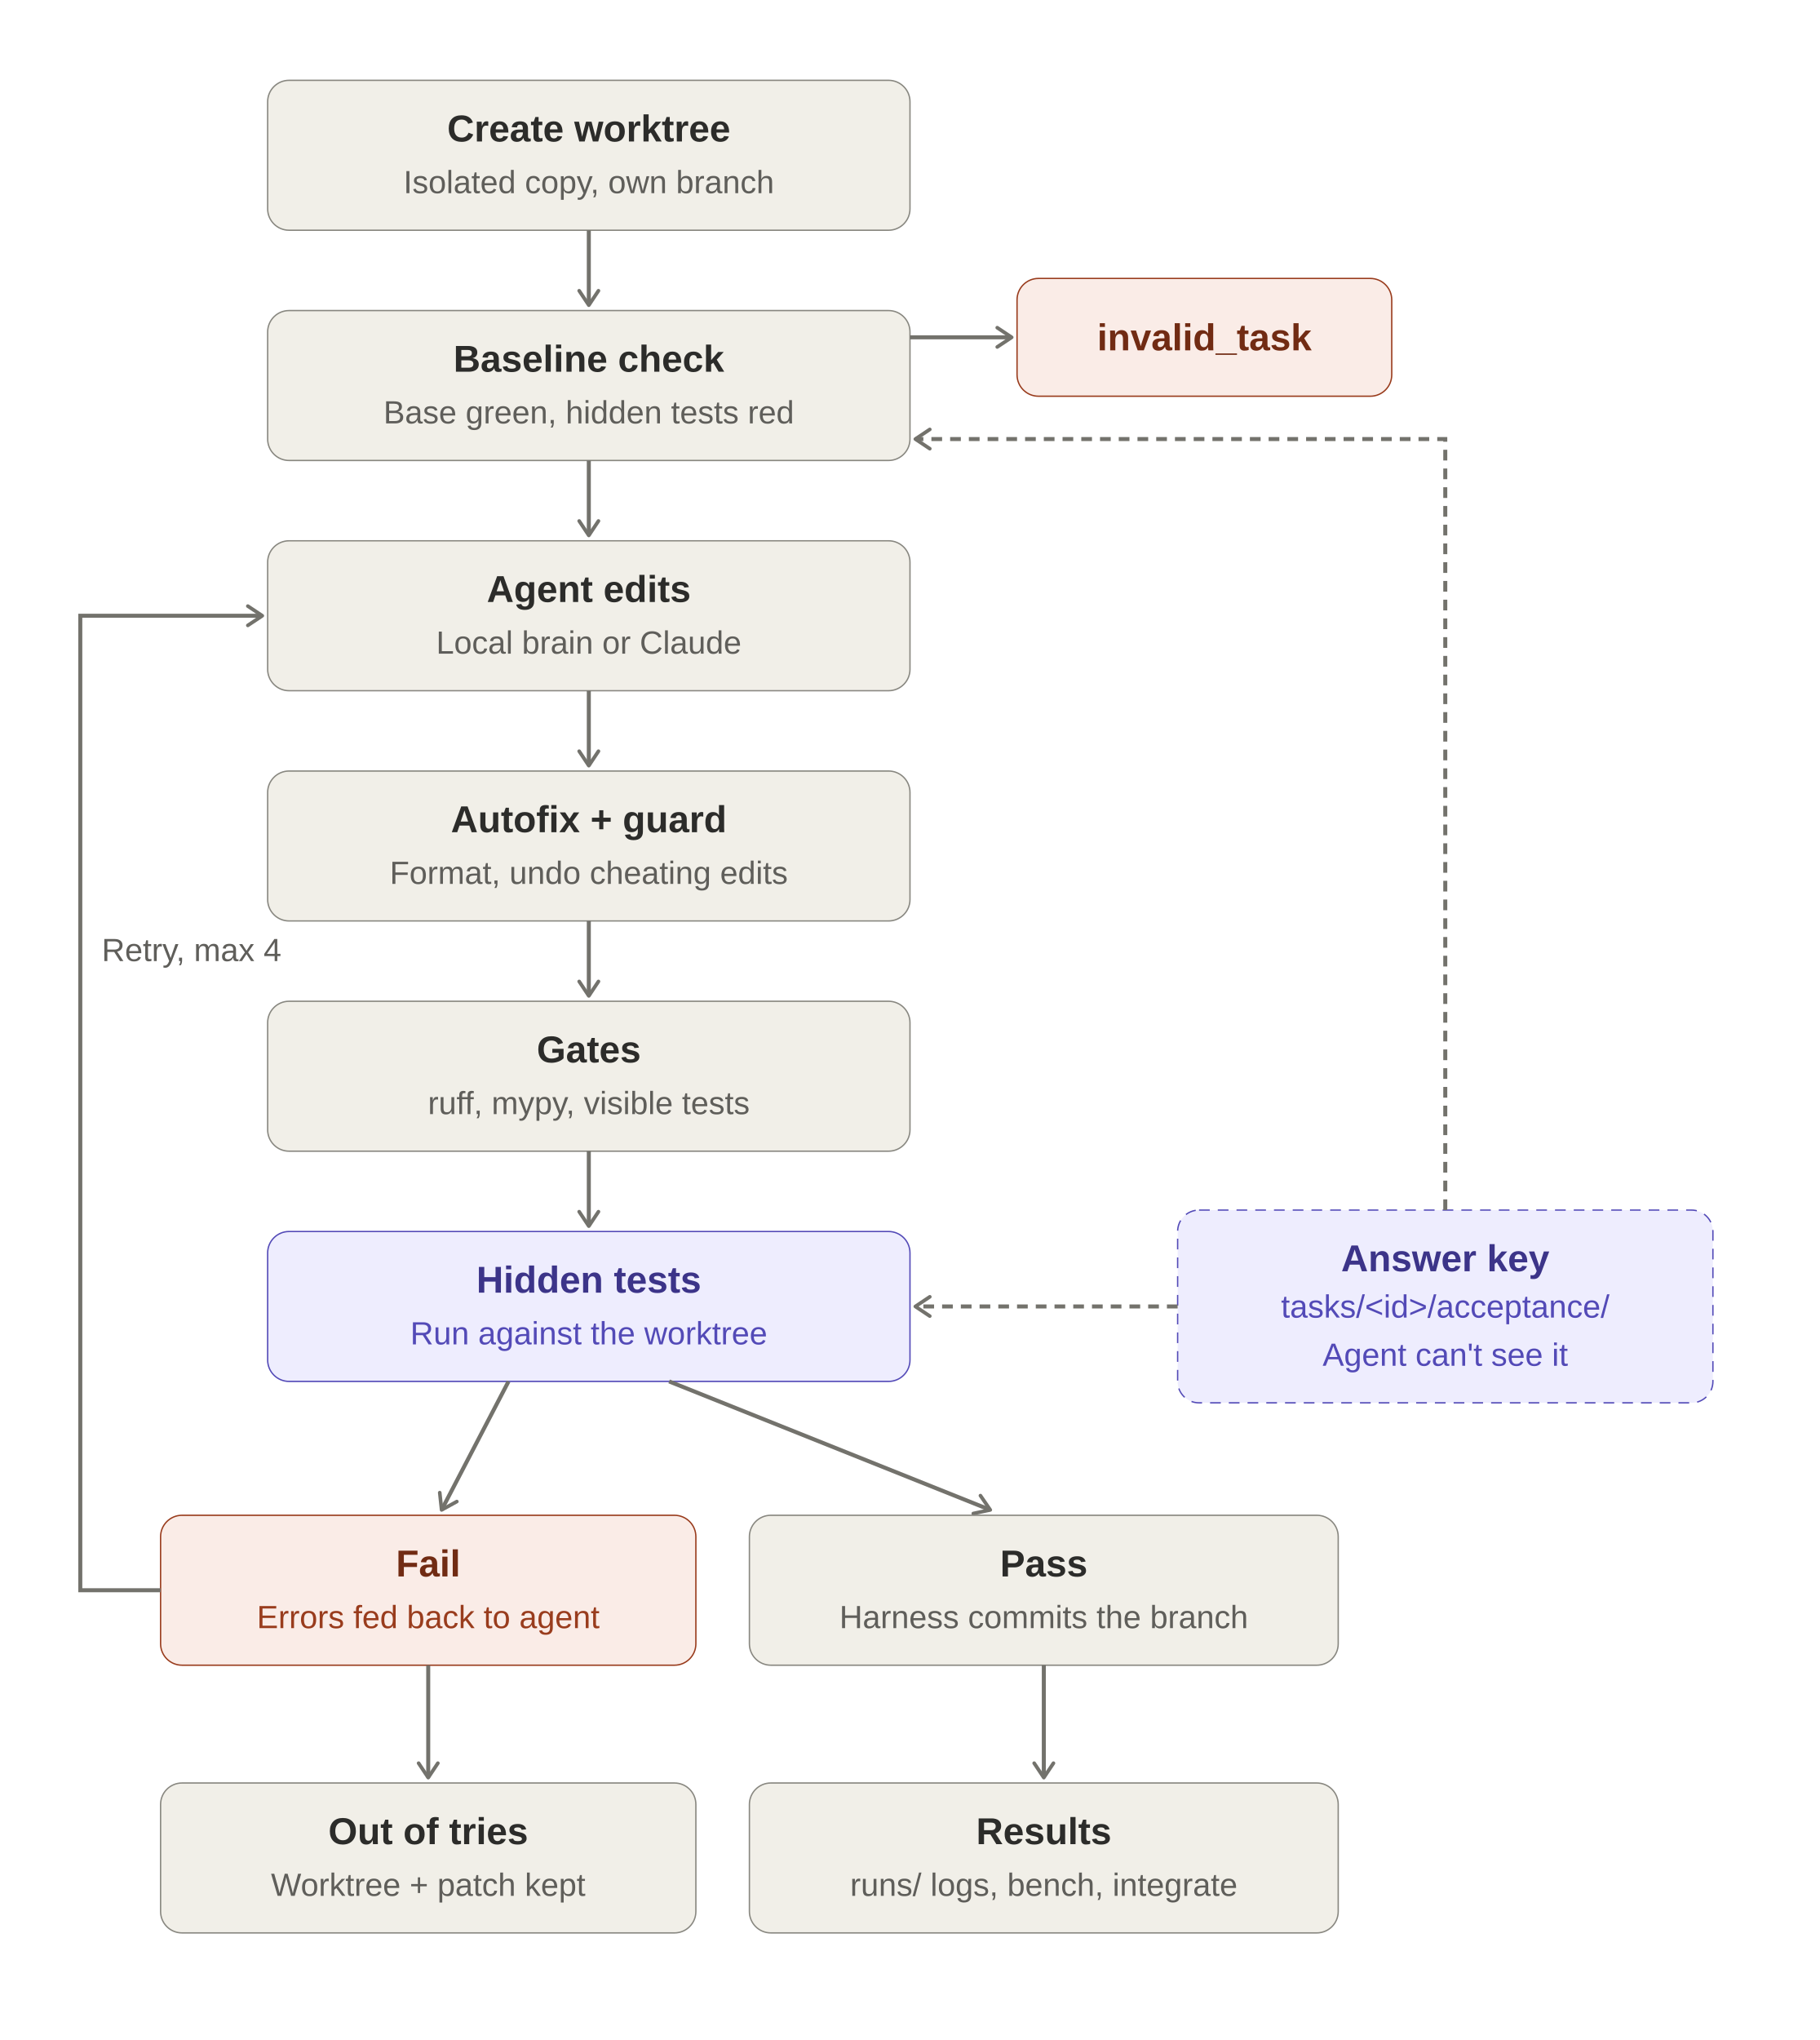
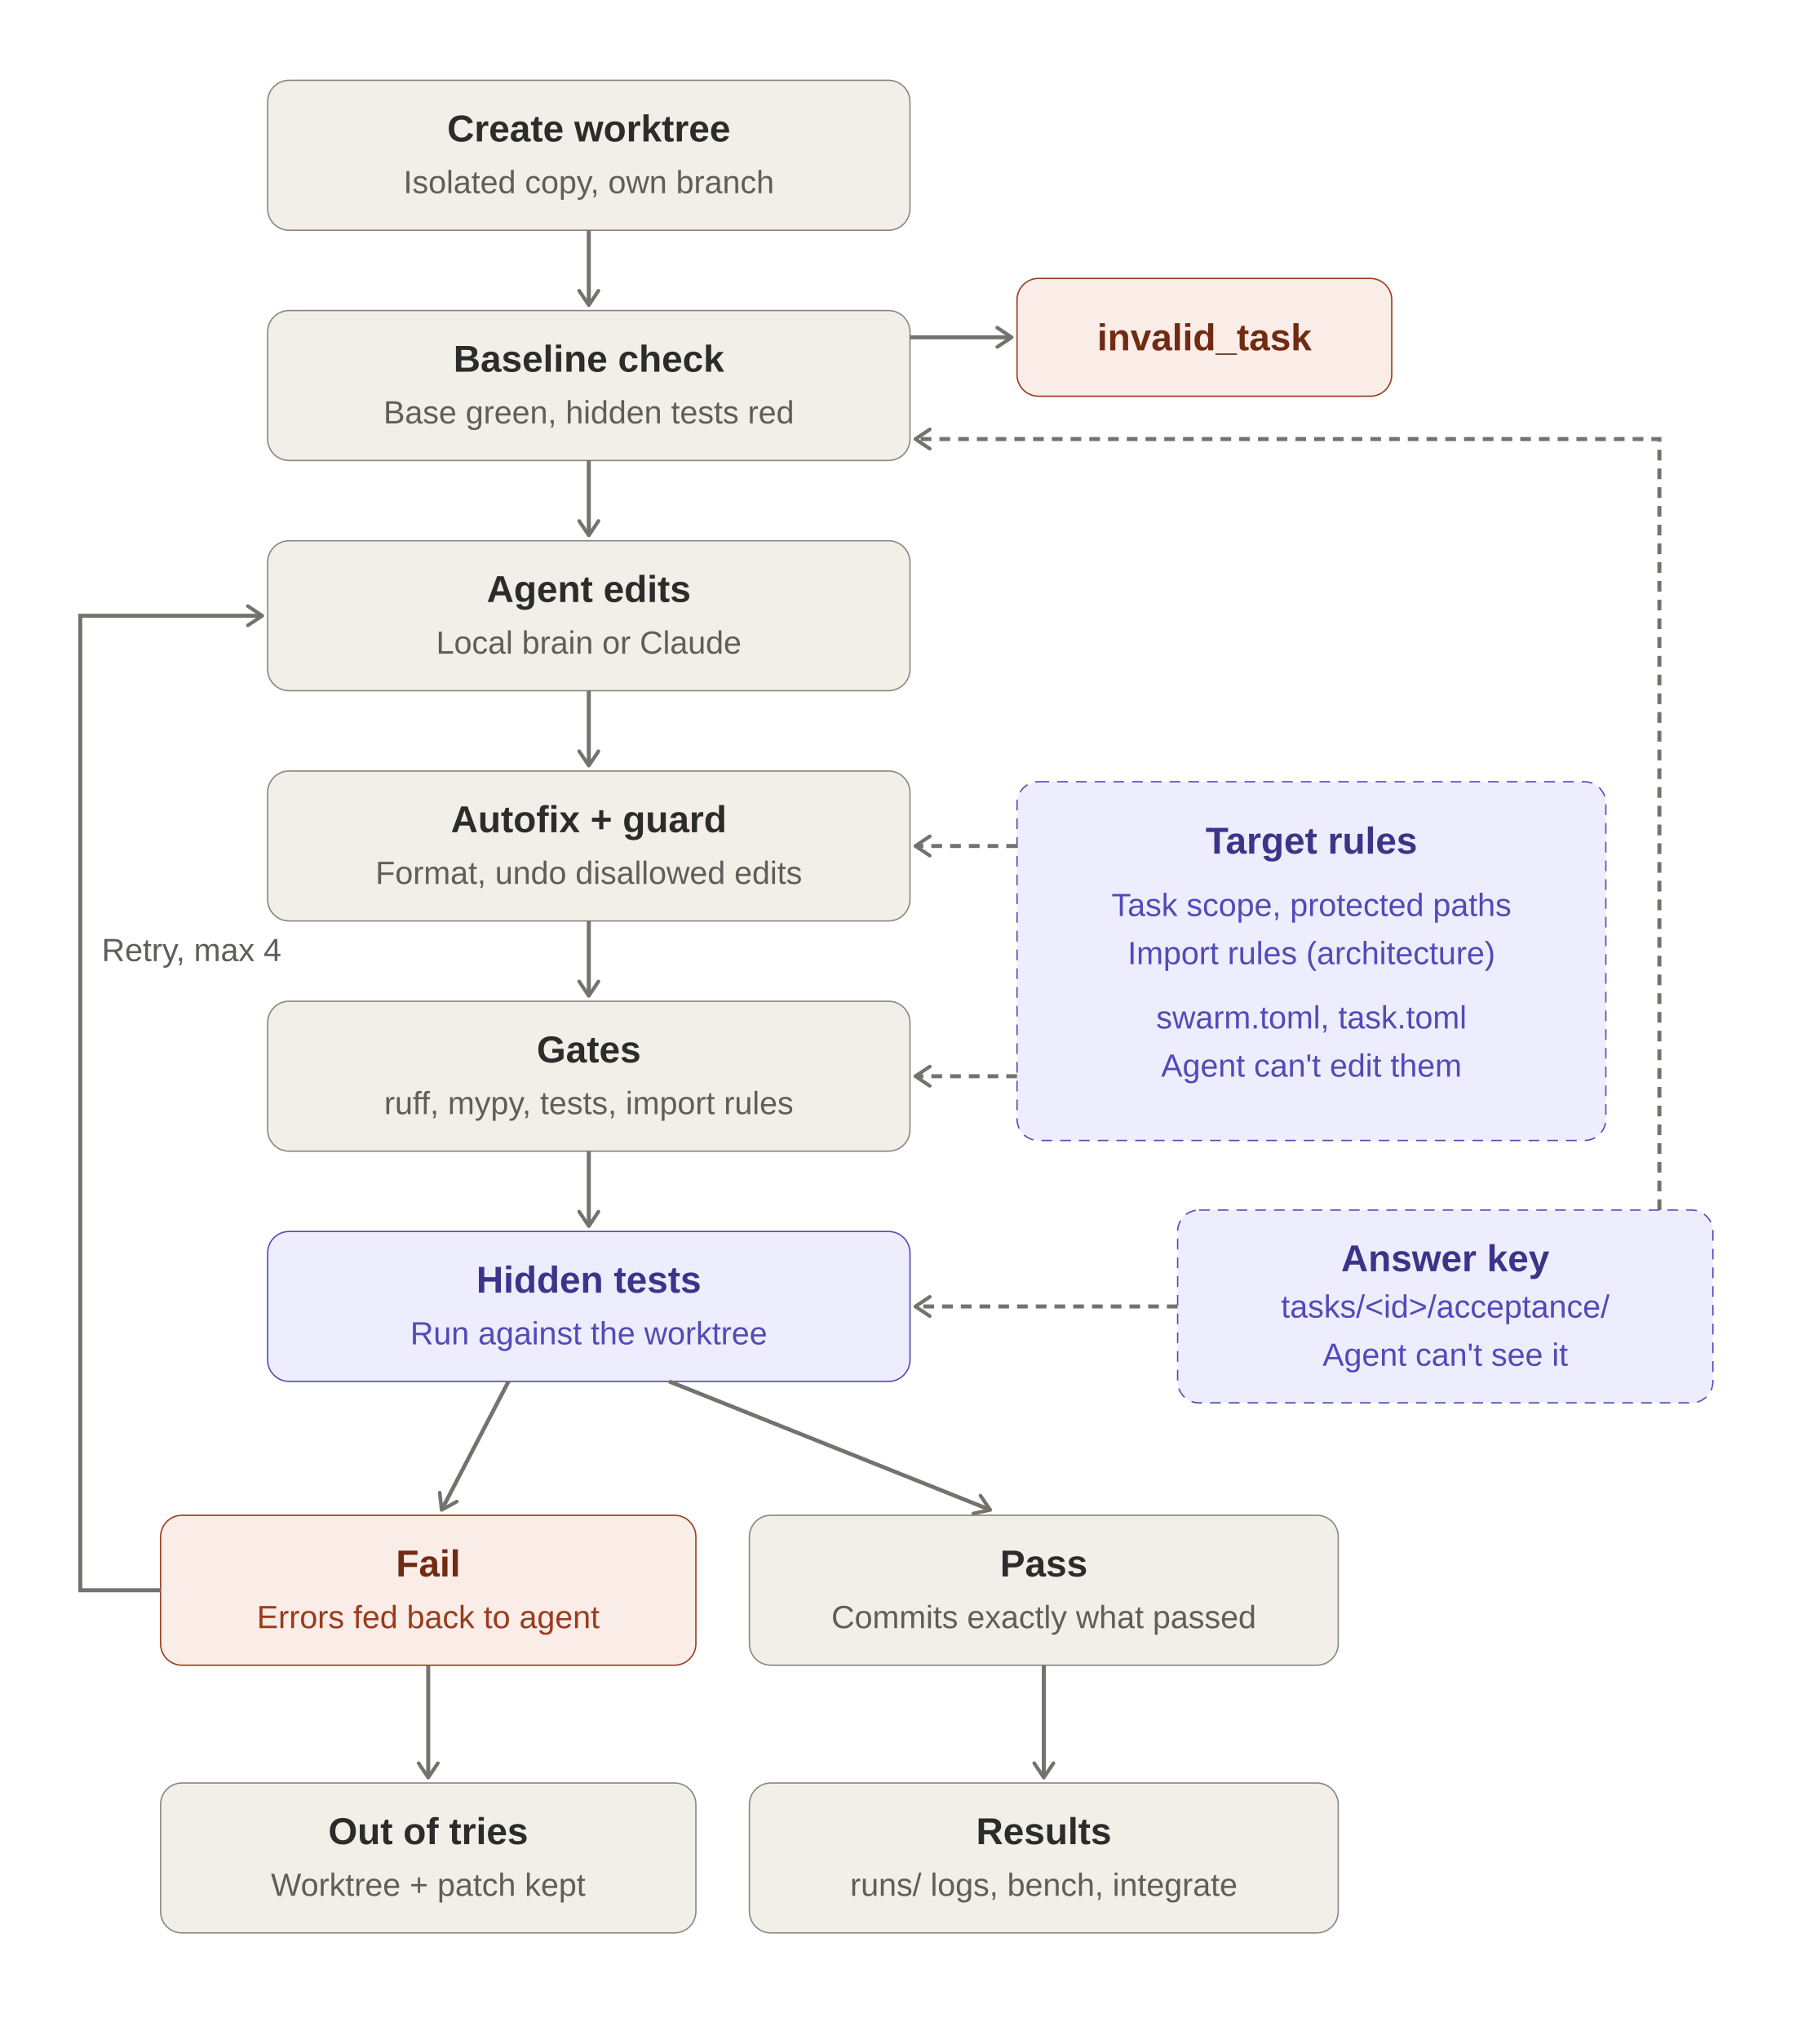
<svg xmlns="http://www.w3.org/2000/svg" viewBox="0 0 680 762" width="680" height="762" role="img" font-family="'Segoe UI', 'Helvetica Neue', Arial, sans-serif">
  <style>
    .bg { fill: #ffffff; }
    .box { fill: #F1EFE8; stroke: #888780; stroke-width: 0.5; }
    .purple { fill: #EEEDFE; stroke: #534AB7; stroke-width: 0.5; }
    .coral { fill: #FAECE7; stroke: #993C1D; stroke-width: 0.5; }
    .th { font-size: 14px; font-weight: 600; fill: #2C2C2A; }
    .ts { font-size: 12px; fill: #5F5E5A; }
    .purple-t { fill: #3C3489; } .purple-s { fill: #534AB7; }
    .coral-t { fill: #712B13; } .coral-s { fill: #993C1D; }
    .arr { stroke: #73726C; stroke-width: 1.5; fill: none; }
    .head { stroke: #73726C; }
    .dash { stroke-dasharray: 4 3; }
    @media (prefers-color-scheme: dark) {
      .bg { fill: #1F1E1D; }
      .box { fill: #2C2C2A; stroke: #B4B2A9; }
      .purple { fill: #3C3489; stroke: #AFA9EC; }
      .coral { fill: #712B13; stroke: #F0997B; }
      .th { fill: #F1EFE8; } .ts { fill: #B4B2A9; }
      .purple-t { fill: #EEEDFE; } .purple-s { fill: #CECBF6; }
      .coral-t { fill: #FAECE7; } .coral-s { fill: #F5C4B3; }
      .arr, .head { stroke: #9C9A92; }
    }
  </style>
  <defs>
    <marker id="arrow" viewBox="0 0 10 10" refX="8" refY="5" markerWidth="6" markerHeight="6" orient="auto-start-reverse">
      <path class="head" d="M2 1L8 5L2 9" fill="none" stroke-width="1.5" stroke-linecap="round" stroke-linejoin="round" />
    </marker>
  </defs>
  <rect class="bg" width="680" height="762" />
  <rect class="box" x="100" y="30" width="240" height="56" rx="8" />
  <text class="th" x="220" y="48" text-anchor="middle" dominant-baseline="central">Create worktree</text>
  <text class="ts" x="220" y="68" text-anchor="middle" dominant-baseline="central">Isolated copy, own branch</text>
  <line class="arr" x1="220" y1="86" x2="220" y2="114" marker-end="url(#arrow)" />
  <rect class="box" x="100" y="116" width="240" height="56" rx="8" />
  <text class="th" x="220" y="134" text-anchor="middle" dominant-baseline="central">Baseline check</text>
  <text class="ts" x="220" y="154" text-anchor="middle" dominant-baseline="central">Base green, hidden tests red</text>
  <line class="arr" x1="340" y1="126" x2="378" y2="126" marker-end="url(#arrow)" />
  <rect class="coral" x="380" y="104" width="140" height="44" rx="8" />
  <text class="th coral-t" x="450" y="126" text-anchor="middle" dominant-baseline="central">invalid_task</text>
  <line class="arr" x1="220" y1="172" x2="220" y2="200" marker-end="url(#arrow)" />
  <rect class="box" x="100" y="202" width="240" height="56" rx="8" />
  <text class="th" x="220" y="220" text-anchor="middle" dominant-baseline="central">Agent edits</text>
  <text class="ts" x="220" y="240" text-anchor="middle" dominant-baseline="central">Local brain or Claude</text>
  <line class="arr" x1="220" y1="258" x2="220" y2="286" marker-end="url(#arrow)" />
  <rect class="box" x="100" y="288" width="240" height="56" rx="8" />
  <text class="th" x="220" y="306" text-anchor="middle" dominant-baseline="central">Autofix + guard</text>
-   <text class="ts" x="220" y="326" text-anchor="middle" dominant-baseline="central">Format, undo cheating edits</text>
+   <text class="ts" x="220" y="326" text-anchor="middle" dominant-baseline="central">Format, undo disallowed edits</text>
  <line class="arr" x1="220" y1="344" x2="220" y2="372" marker-end="url(#arrow)" />
  <rect class="box" x="100" y="374" width="240" height="56" rx="8" />
  <text class="th" x="220" y="392" text-anchor="middle" dominant-baseline="central">Gates</text>
-   <text class="ts" x="220" y="412" text-anchor="middle" dominant-baseline="central">ruff, mypy, visible tests</text>
+   <text class="ts" x="220" y="412" text-anchor="middle" dominant-baseline="central">ruff, mypy, tests, import rules</text>
  <line class="arr" x1="220" y1="430" x2="220" y2="458" marker-end="url(#arrow)" />
+   <rect class="purple dash" x="380" y="292" width="220" height="134" rx="8" />
+   <text class="th purple-t" x="490" y="314" text-anchor="middle" dominant-baseline="central">Target rules</text>
+   <text class="ts purple-s" x="490" y="338" text-anchor="middle" dominant-baseline="central">Task scope, protected paths</text>
+   <text class="ts purple-s" x="490" y="356" text-anchor="middle" dominant-baseline="central">Import rules (architecture)</text>
+   <text class="ts purple-s" x="490" y="380" text-anchor="middle" dominant-baseline="central">swarm.toml, task.toml</text>
+   <text class="ts purple-s" x="490" y="398" text-anchor="middle" dominant-baseline="central">Agent can't edit them</text>
+   <line class="arr dash" x1="380" y1="316" x2="342" y2="316" marker-end="url(#arrow)" />
+   <line class="arr dash" x1="380" y1="402" x2="342" y2="402" marker-end="url(#arrow)" />
  <rect class="purple" x="100" y="460" width="240" height="56" rx="8" />
  <text class="th purple-t" x="220" y="478" text-anchor="middle" dominant-baseline="central">Hidden tests</text>
  <text class="ts purple-s" x="220" y="498" text-anchor="middle" dominant-baseline="central">Run against the worktree</text>
  <rect class="purple dash" x="440" y="452" width="200" height="72" rx="8" />
  <text class="th purple-t" x="540" y="470" text-anchor="middle" dominant-baseline="central">Answer key</text>
  <text class="ts purple-s" x="540" y="488" text-anchor="middle" dominant-baseline="central">tasks/&lt;id&gt;/acceptance/</text>
  <text class="ts purple-s" x="540" y="506" text-anchor="middle" dominant-baseline="central">Agent can't see it</text>
  <line class="arr dash" x1="440" y1="488" x2="342" y2="488" marker-end="url(#arrow)" />
-   <path class="arr dash" d="M540 452 L540 164 L342 164" marker-end="url(#arrow)" />
+   <path class="arr dash" d="M620 452 L620 164 L342 164" marker-end="url(#arrow)" />
  <line class="arr" x1="190" y1="516" x2="165" y2="564" marker-end="url(#arrow)" />
  <line class="arr" x1="250" y1="516" x2="370" y2="564" marker-end="url(#arrow)" />
  <rect class="coral" x="60" y="566" width="200" height="56" rx="8" />
  <text class="th coral-t" x="160" y="584" text-anchor="middle" dominant-baseline="central">Fail</text>
  <text class="ts coral-s" x="160" y="604" text-anchor="middle" dominant-baseline="central">Errors fed back to agent</text>
  <rect class="box" x="280" y="566" width="220" height="56" rx="8" />
  <text class="th" x="390" y="584" text-anchor="middle" dominant-baseline="central">Pass</text>
-   <text class="ts" x="390" y="604" text-anchor="middle" dominant-baseline="central">Harness commits the branch</text>
+   <text class="ts" x="390" y="604" text-anchor="middle" dominant-baseline="central">Commits exactly what passed</text>
  <path class="arr" d="M60 594 L30 594 L30 230 L98 230" marker-end="url(#arrow)" />
  <text class="ts" x="38" y="359">Retry, max 4</text>
  <line class="arr" x1="160" y1="622" x2="160" y2="664" marker-end="url(#arrow)" />
  <line class="arr" x1="390" y1="622" x2="390" y2="664" marker-end="url(#arrow)" />
  <rect class="box" x="60" y="666" width="200" height="56" rx="8" />
  <text class="th" x="160" y="684" text-anchor="middle" dominant-baseline="central">Out of tries</text>
  <text class="ts" x="160" y="704" text-anchor="middle" dominant-baseline="central">Worktree + patch kept</text>
  <rect class="box" x="280" y="666" width="220" height="56" rx="8" />
  <text class="th" x="390" y="684" text-anchor="middle" dominant-baseline="central">Results</text>
  <text class="ts" x="390" y="704" text-anchor="middle" dominant-baseline="central">runs/ logs, bench, integrate</text>
</svg>
